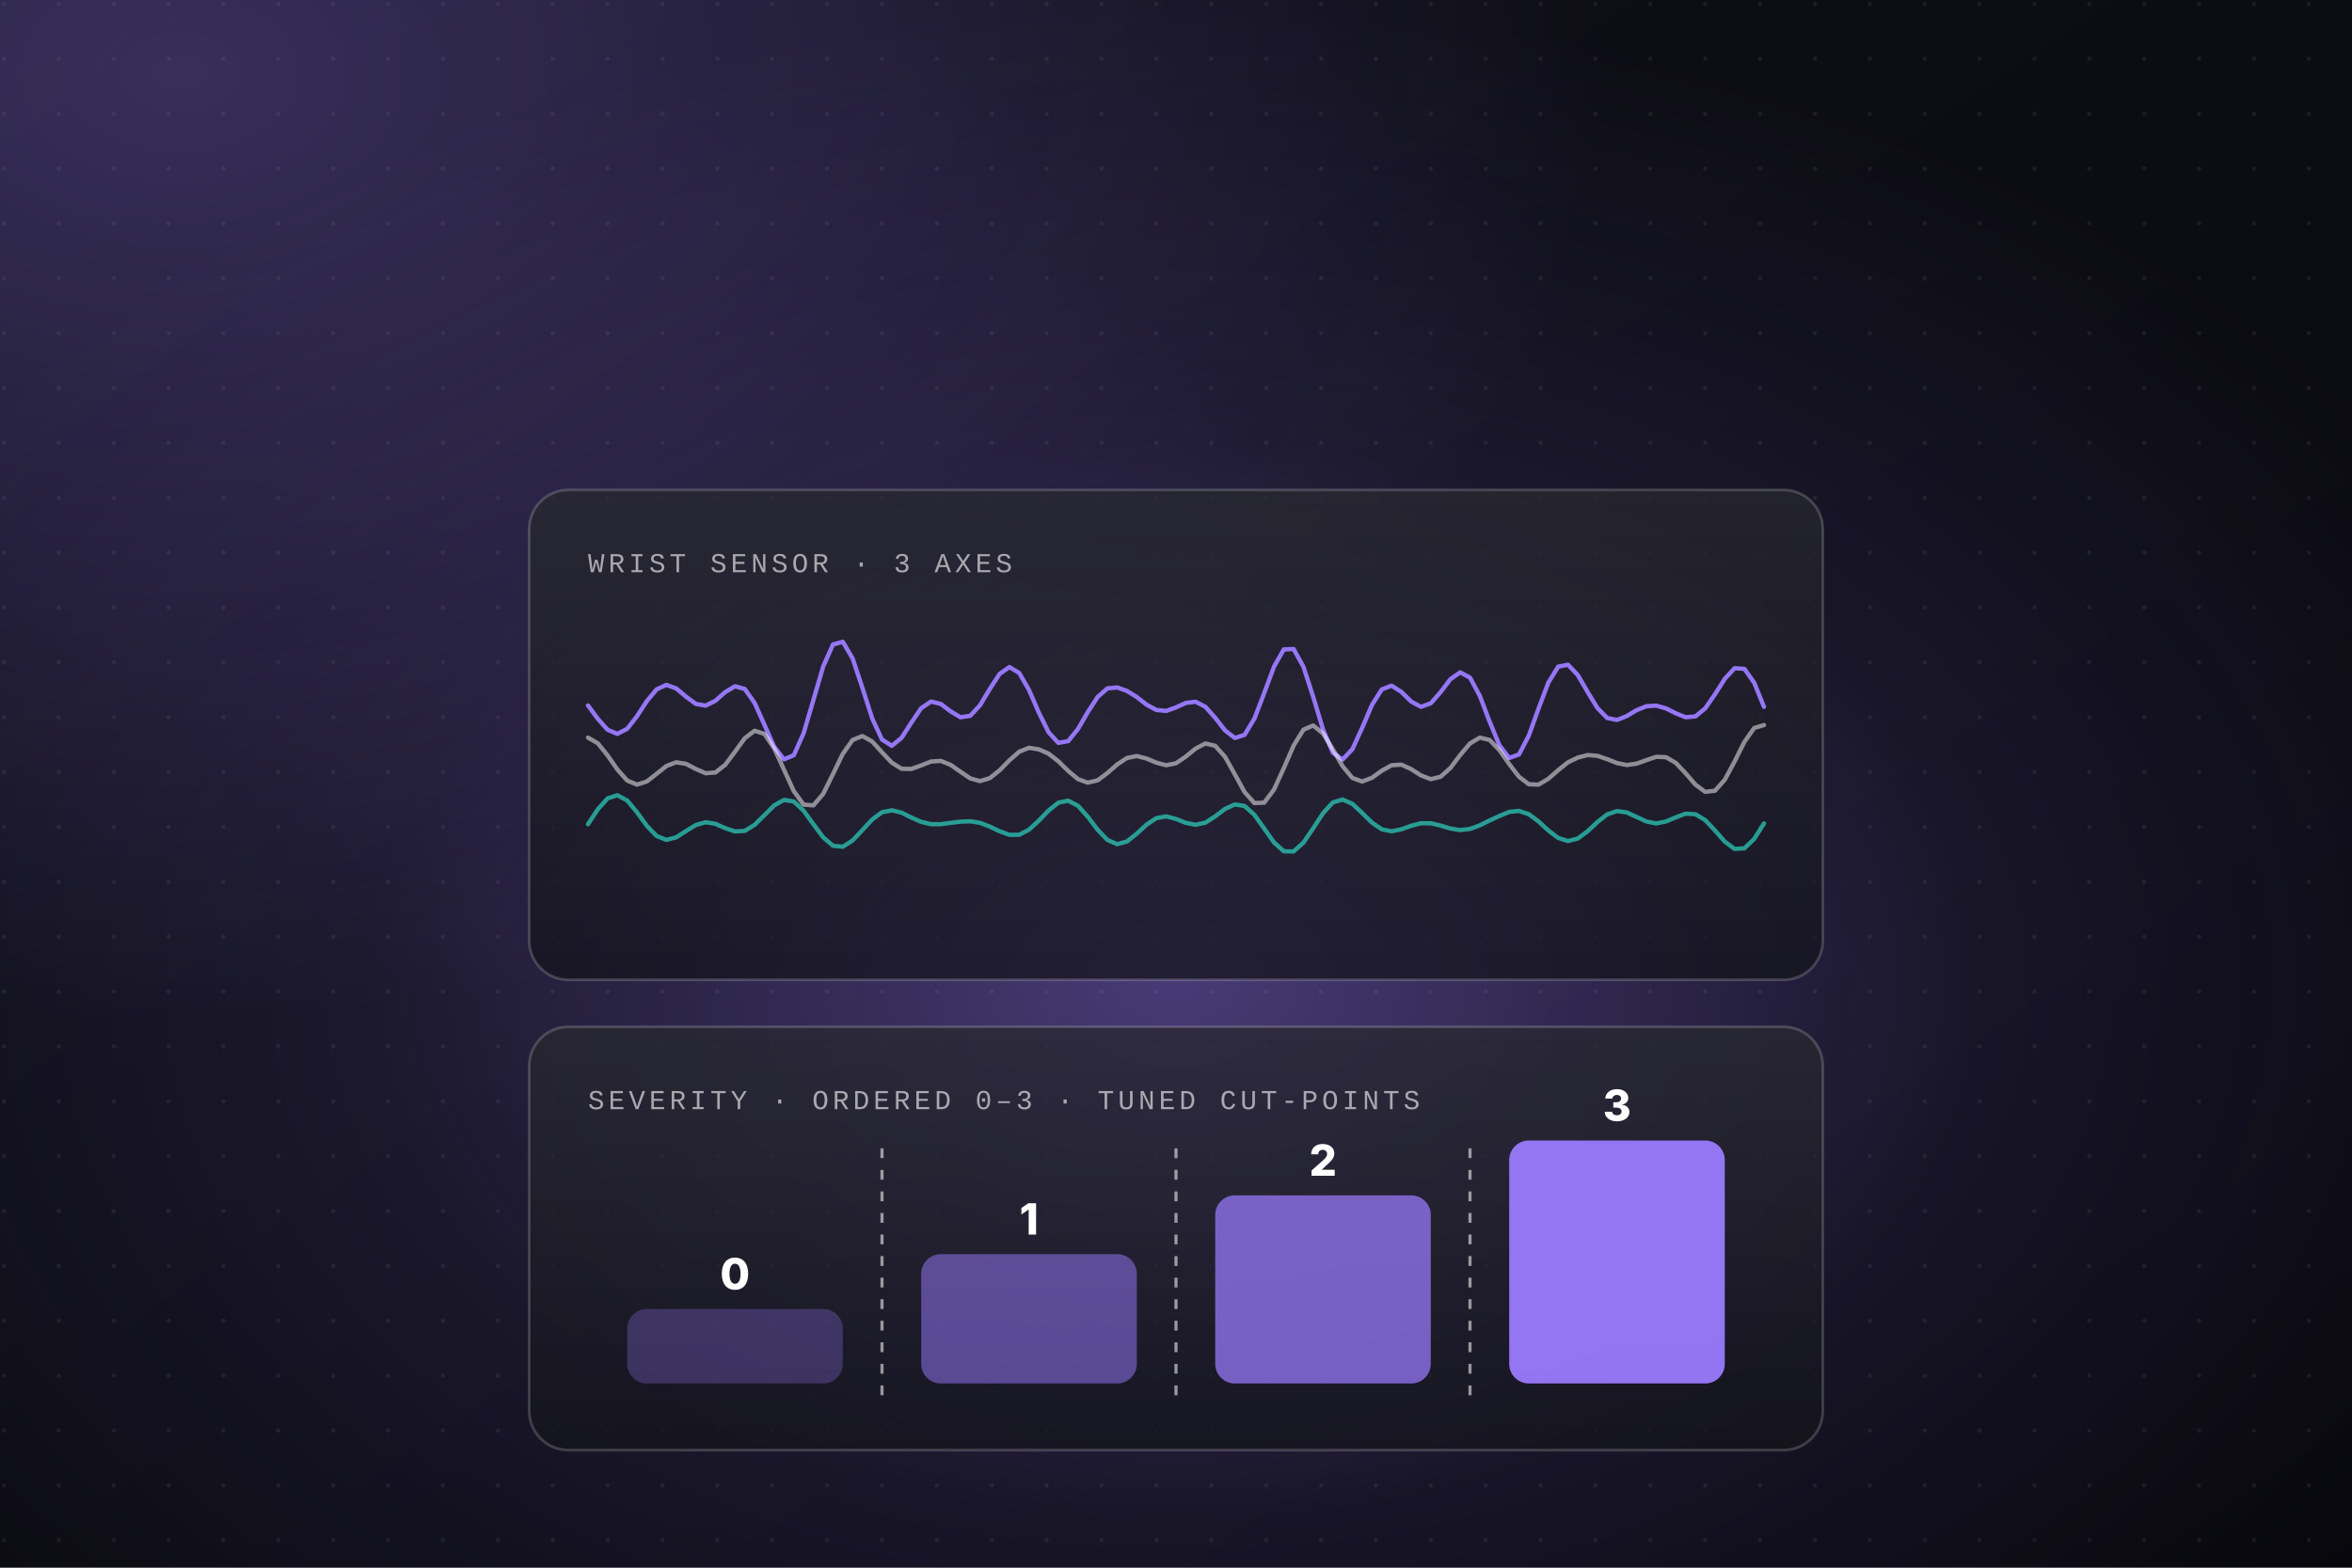
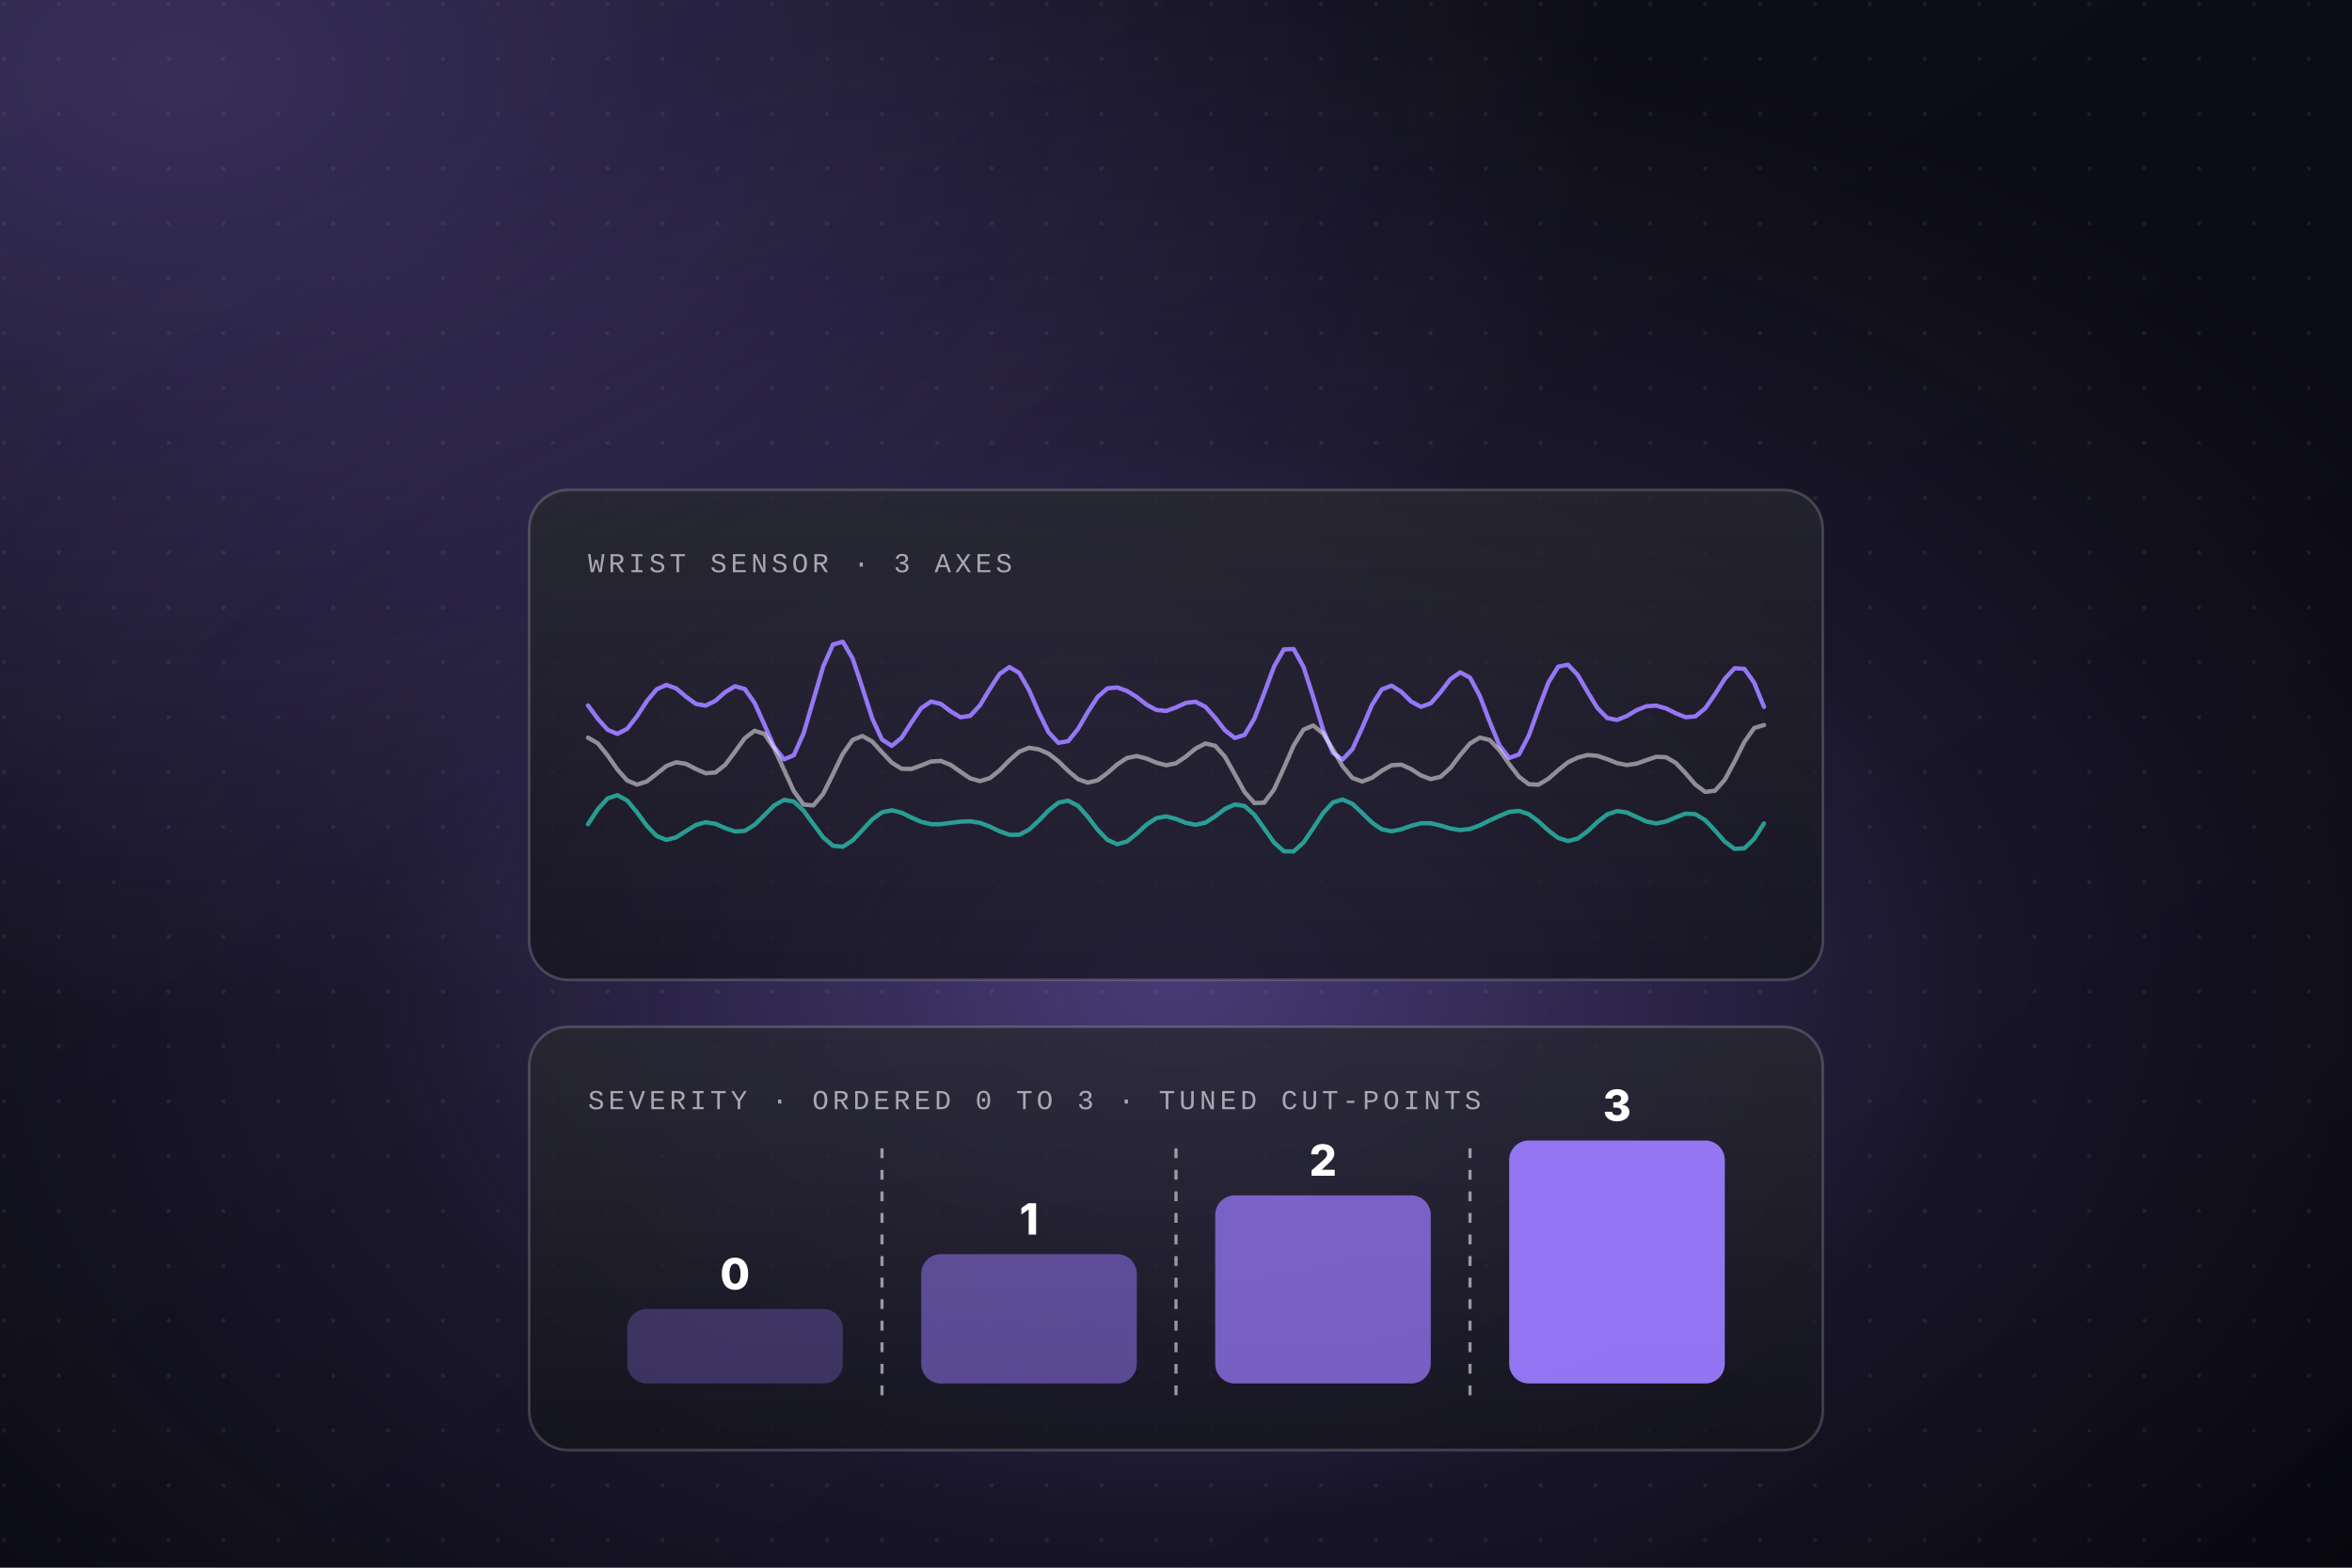
<svg xmlns="http://www.w3.org/2000/svg" viewBox="0 0 1200 800" width="1200" height="800" role="img">
  <defs>
    <linearGradient id="bg" x1="0" y1="0" x2="1" y2="1">
      <stop offset="0" stop-color="#11111b" />
      <stop offset="1" stop-color="#07070c" />
    </linearGradient>
    <radialGradient id="g1" cx="0.500" cy="0.625" r="0.62">
      <stop offset="0" stop-color="#9B7BFF" stop-opacity="0.42" />
      <stop offset="0.55" stop-color="#9B7BFF" stop-opacity="0.10" />
      <stop offset="1" stop-color="#9B7BFF" stop-opacity="0" />
    </radialGradient>
    <radialGradient id="g2" cx="0.08" cy="0.05" r="0.6">
      <stop offset="0" stop-color="#9B7BFF" stop-opacity="0.28" />
      <stop offset="1" stop-color="#9B7BFF" stop-opacity="0" />
    </radialGradient>
    <pattern id="dots" width="28" height="28" patternUnits="userSpaceOnUse">
      <circle cx="2" cy="2" r="1.1" fill="#ffffff" fill-opacity="0.07" />
    </pattern>
    <linearGradient id="glass" x1="0" y1="0" x2="0" y2="1">
      <stop offset="0" stop-color="#ffffff" stop-opacity="0.09" />
      <stop offset="1" stop-color="#ffffff" stop-opacity="0.03" />
    </linearGradient>
    <filter id="soft" x="-30%" y="-30%" width="160%" height="160%">
      <feGaussianBlur stdDeviation="9" />
    </filter>
  </defs>
  <rect width="1200" height="800" fill="url(#bg)" />
  <rect width="1200" height="800" fill="url(#dots)" />
  <rect width="1200" height="800" fill="url(#g2)" />
  <rect width="1200" height="800" fill="url(#g1)" />
  <rect x="270" y="250" width="660" height="250" rx="20" fill="#0b0b13" fill-opacity="0.72" />
  <rect x="270" y="250" width="660" height="250" rx="20" fill="url(#glass)" stroke="#ffffff" stroke-opacity="0.18" stroke-width="1.4" />
  <text x="300" y="292" font-family="'JetBrains Mono', Consolas, 'Courier New', monospace" font-size="14" font-weight="500" fill="#ffffff" fill-opacity="0.6" text-anchor="start" letter-spacing="2">WRIST SENSOR · 3 AXES</text>
  <polyline points="300,360.0 305,366.8 310,372.4 315,374.5 320,371.9 325,365.5 330,357.8 335,351.8 340,349.5 345,351.3 350,355.5 355,359.2 360,360.1 365,357.6 370,353.2 375,350.2 380,351.6 385,358.7 390,369.8 395,381.1 400,387.5 405,385.4 410,374.2 415,357.2 420,340.1 425,328.9 430,327.5 435,336.0 440,351.0 445,366.6 450,377.4 455,380.6 460,376.5 465,368.7 470,361.4 475,358.0 480,359.2 485,363.0 490,366.0 495,365.3 500,359.9 505,351.6 510,343.9 515,340.4 520,343.4 525,352.1 530,363.6 535,373.7 540,379.1 545,378.2 550,372.0 555,363.4 560,355.7 565,351.3 570,350.8 575,352.6 580,355.7 585,359.6 590,362.3 595,362.8 600,361.0 605,358.7 610,358.1 615,360.7 620,366.3 625,372.7 630,376.6 635,375.0 640,366.7 645,353.7 650,340.2 655,331.4 660,331.2 665,340.2 670,355.6 675,372.2 680,384.1 685,387.6 690,382.3 695,371.4 700,359.7 705,351.8 710,349.9 715,353.1 720,358.0 725,360.7 730,358.9 735,353.2 740,346.6 745,343.1 750,345.8 755,355.1 760,368.2 765,380.3 770,386.8 775,385.0 780,375.4 785,361.5 790,348.3 795,340.2 800,339.2 805,344.5 810,353.1 815,361.3 820,366.4 825,367.4 830,365.4 835,362.4 840,360.4 845,360.1 850,361.5 855,364.0 860,366.0 865,365.6 870,361.5 875,354.3 880,346.4 885,341.0 890,341.3 895,348.4 900,360.7" fill="none" stroke="#9B7BFF" stroke-opacity="0.95" stroke-width="2.2" stroke-linejoin="round" stroke-linecap="round" />
  <polyline points="300,376.4 305,379.3 310,385.5 315,392.7 320,398.3 325,400.4 330,398.8 335,394.9 340,390.9 345,389.0 350,389.8 355,392.4 360,394.6 365,394.2 370,390.3 375,383.6 380,376.7 385,372.9 390,374.5 395,381.9 400,392.8 405,403.7 410,410.6 415,411.0 420,405.1 425,395.0 430,384.7 435,377.6 440,375.6 445,378.4 450,383.9 455,389.2 460,392.3 465,392.4 470,390.6 475,388.6 480,388.3 485,390.3 490,393.8 495,397.2 500,398.6 505,397.1 510,393.1 515,388.0 520,383.6 525,381.6 530,382.4 535,384.6 540,388.5 545,393.4 550,397.6 555,399.4 560,398.2 565,394.5 570,390.1 575,386.8 580,385.8 585,387.1 590,389.2 595,390.5 600,389.5 605,386.1 610,382.0 615,379.4 620,380.6 625,386.2 630,395.1 635,404.2 640,409.8 645,409.6 650,402.9 655,392.0 660,380.5 665,372.4 670,370.2 675,374.3 680,382.3 685,391.0 690,397.0 695,398.8 700,396.9 705,393.3 710,390.5 715,390.2 720,392.5 725,395.7 730,397.6 735,396.4 740,391.9 745,385.3 750,379.4 755,376.4 760,377.6 765,382.8 770,389.9 775,396.4 780,400.2 785,400.4 790,397.4 795,393.0 800,389.0 805,386.6 810,385.3 815,385.7 820,387.4 825,389.4 830,390.4 835,389.7 840,387.9 845,386.2 850,386.4 855,389.3 860,394.6 865,400.4 870,404.1 875,403.5 880,397.9 885,388.6 890,378.6 895,371.5 900,370.0" fill="none" stroke="#ffffff" stroke-opacity="0.5" stroke-width="2.2" stroke-linejoin="round" stroke-linecap="round" />
  <polyline points="300,420.6 305,413.0 310,407.4 315,405.8 320,408.5 325,414.5 330,421.4 335,426.6 340,428.6 345,427.3 350,424.1 355,421.0 360,419.6 365,420.4 370,422.6 375,424.3 380,424.0 385,420.9 390,416.0 395,411.0 400,408.2 405,409.0 410,413.7 415,420.6 420,427.3 425,431.6 430,432.1 435,428.9 440,423.6 445,418.2 450,414.5 455,413.5 460,414.7 465,417.2 470,419.4 475,420.6 480,420.6 485,419.9 490,419.3 495,419.1 500,419.9 505,421.8 510,424.2 515,426.0 520,426.0 525,423.4 530,418.8 535,413.6 540,409.6 545,408.6 550,411.2 555,416.8 560,423.4 565,428.6 570,430.8 575,429.4 580,425.4 585,420.8 590,417.5 595,416.6 600,417.9 605,419.9 610,420.9 615,419.8 620,416.6 625,412.8 630,410.5 635,411.3 640,415.8 645,422.8 650,429.9 655,434.4 660,434.5 665,430.0 670,422.7 675,415.0 680,409.5 685,408.0 690,410.2 695,414.9 700,419.8 705,423.2 710,424.2 715,423.2 720,421.4 725,420.1 730,420.1 735,421.3 740,422.8 745,423.6 750,423.0 755,421.2 760,418.7 765,416.4 770,414.3 775,413.8 780,415.5 785,419.2 790,423.8 795,427.6 800,429.2 805,427.9 810,424.2 815,419.5 820,415.6 825,413.9 830,414.6 835,416.9 840,419.2 845,420.2 850,419.2 855,417.1 860,415.2 865,415.5 870,418.5 875,423.8 880,429.5 885,433.2 890,432.9 895,428.1 900,420.2" fill="none" stroke="#2dd4bf" stroke-opacity="0.7" stroke-width="2.2" stroke-linejoin="round" stroke-linecap="round" />
  <rect x="270" y="524" width="660" height="216" rx="20" fill="#0b0b13" fill-opacity="0.72" />
  <rect x="270" y="524" width="660" height="216" rx="20" fill="url(#glass)" stroke="#ffffff" stroke-opacity="0.18" stroke-width="1.4" />
-   <text x="300" y="566" font-family="'JetBrains Mono', Consolas, 'Courier New', monospace" font-size="14" font-weight="500" fill="#ffffff" fill-opacity="0.6" text-anchor="start" letter-spacing="2">SEVERITY · ORDERED 0–3 · TUNED CUT-POINTS</text>
+   <text x="300" y="566" font-family="'JetBrains Mono', Consolas, 'Courier New', monospace" font-size="14" font-weight="500" fill="#ffffff" fill-opacity="0.6" text-anchor="start" letter-spacing="2">SEVERITY · ORDERED 0 TO 3 · TUNED CUT-POINTS</text>
  <rect x="320" y="668" width="110" height="38" rx="10" fill="#9B7BFF" fill-opacity="0.28" />
  <text x="375" y="658" font-family="Inter, 'Segoe UI', system-ui, -apple-system, Arial, sans-serif" font-size="22" font-weight="800" fill="#ffffff" fill-opacity="1.0" text-anchor="middle">0</text>
  <rect x="470" y="640" width="110" height="66" rx="10" fill="#9B7BFF" fill-opacity="0.5" />
  <text x="525" y="630" font-family="Inter, 'Segoe UI', system-ui, -apple-system, Arial, sans-serif" font-size="22" font-weight="800" fill="#ffffff" fill-opacity="1.0" text-anchor="middle">1</text>
  <line x1="450" y1="586" x2="450" y2="714" stroke="#ffffff" stroke-opacity="0.55" stroke-width="1.6" stroke-dasharray="5 6" />
  <rect x="620" y="610" width="110" height="96" rx="10" fill="#9B7BFF" fill-opacity="0.72" />
  <text x="675" y="600" font-family="Inter, 'Segoe UI', system-ui, -apple-system, Arial, sans-serif" font-size="22" font-weight="800" fill="#ffffff" fill-opacity="1.0" text-anchor="middle">2</text>
  <line x1="600" y1="586" x2="600" y2="714" stroke="#ffffff" stroke-opacity="0.55" stroke-width="1.6" stroke-dasharray="5 6" />
  <rect x="770" y="582" width="110" height="124" rx="10" fill="#9B7BFF" fill-opacity="0.94" />
  <text x="825" y="572" font-family="Inter, 'Segoe UI', system-ui, -apple-system, Arial, sans-serif" font-size="22" font-weight="800" fill="#ffffff" fill-opacity="1.0" text-anchor="middle">3</text>
  <line x1="750" y1="586" x2="750" y2="714" stroke="#ffffff" stroke-opacity="0.55" stroke-width="1.6" stroke-dasharray="5 6" />
</svg>
